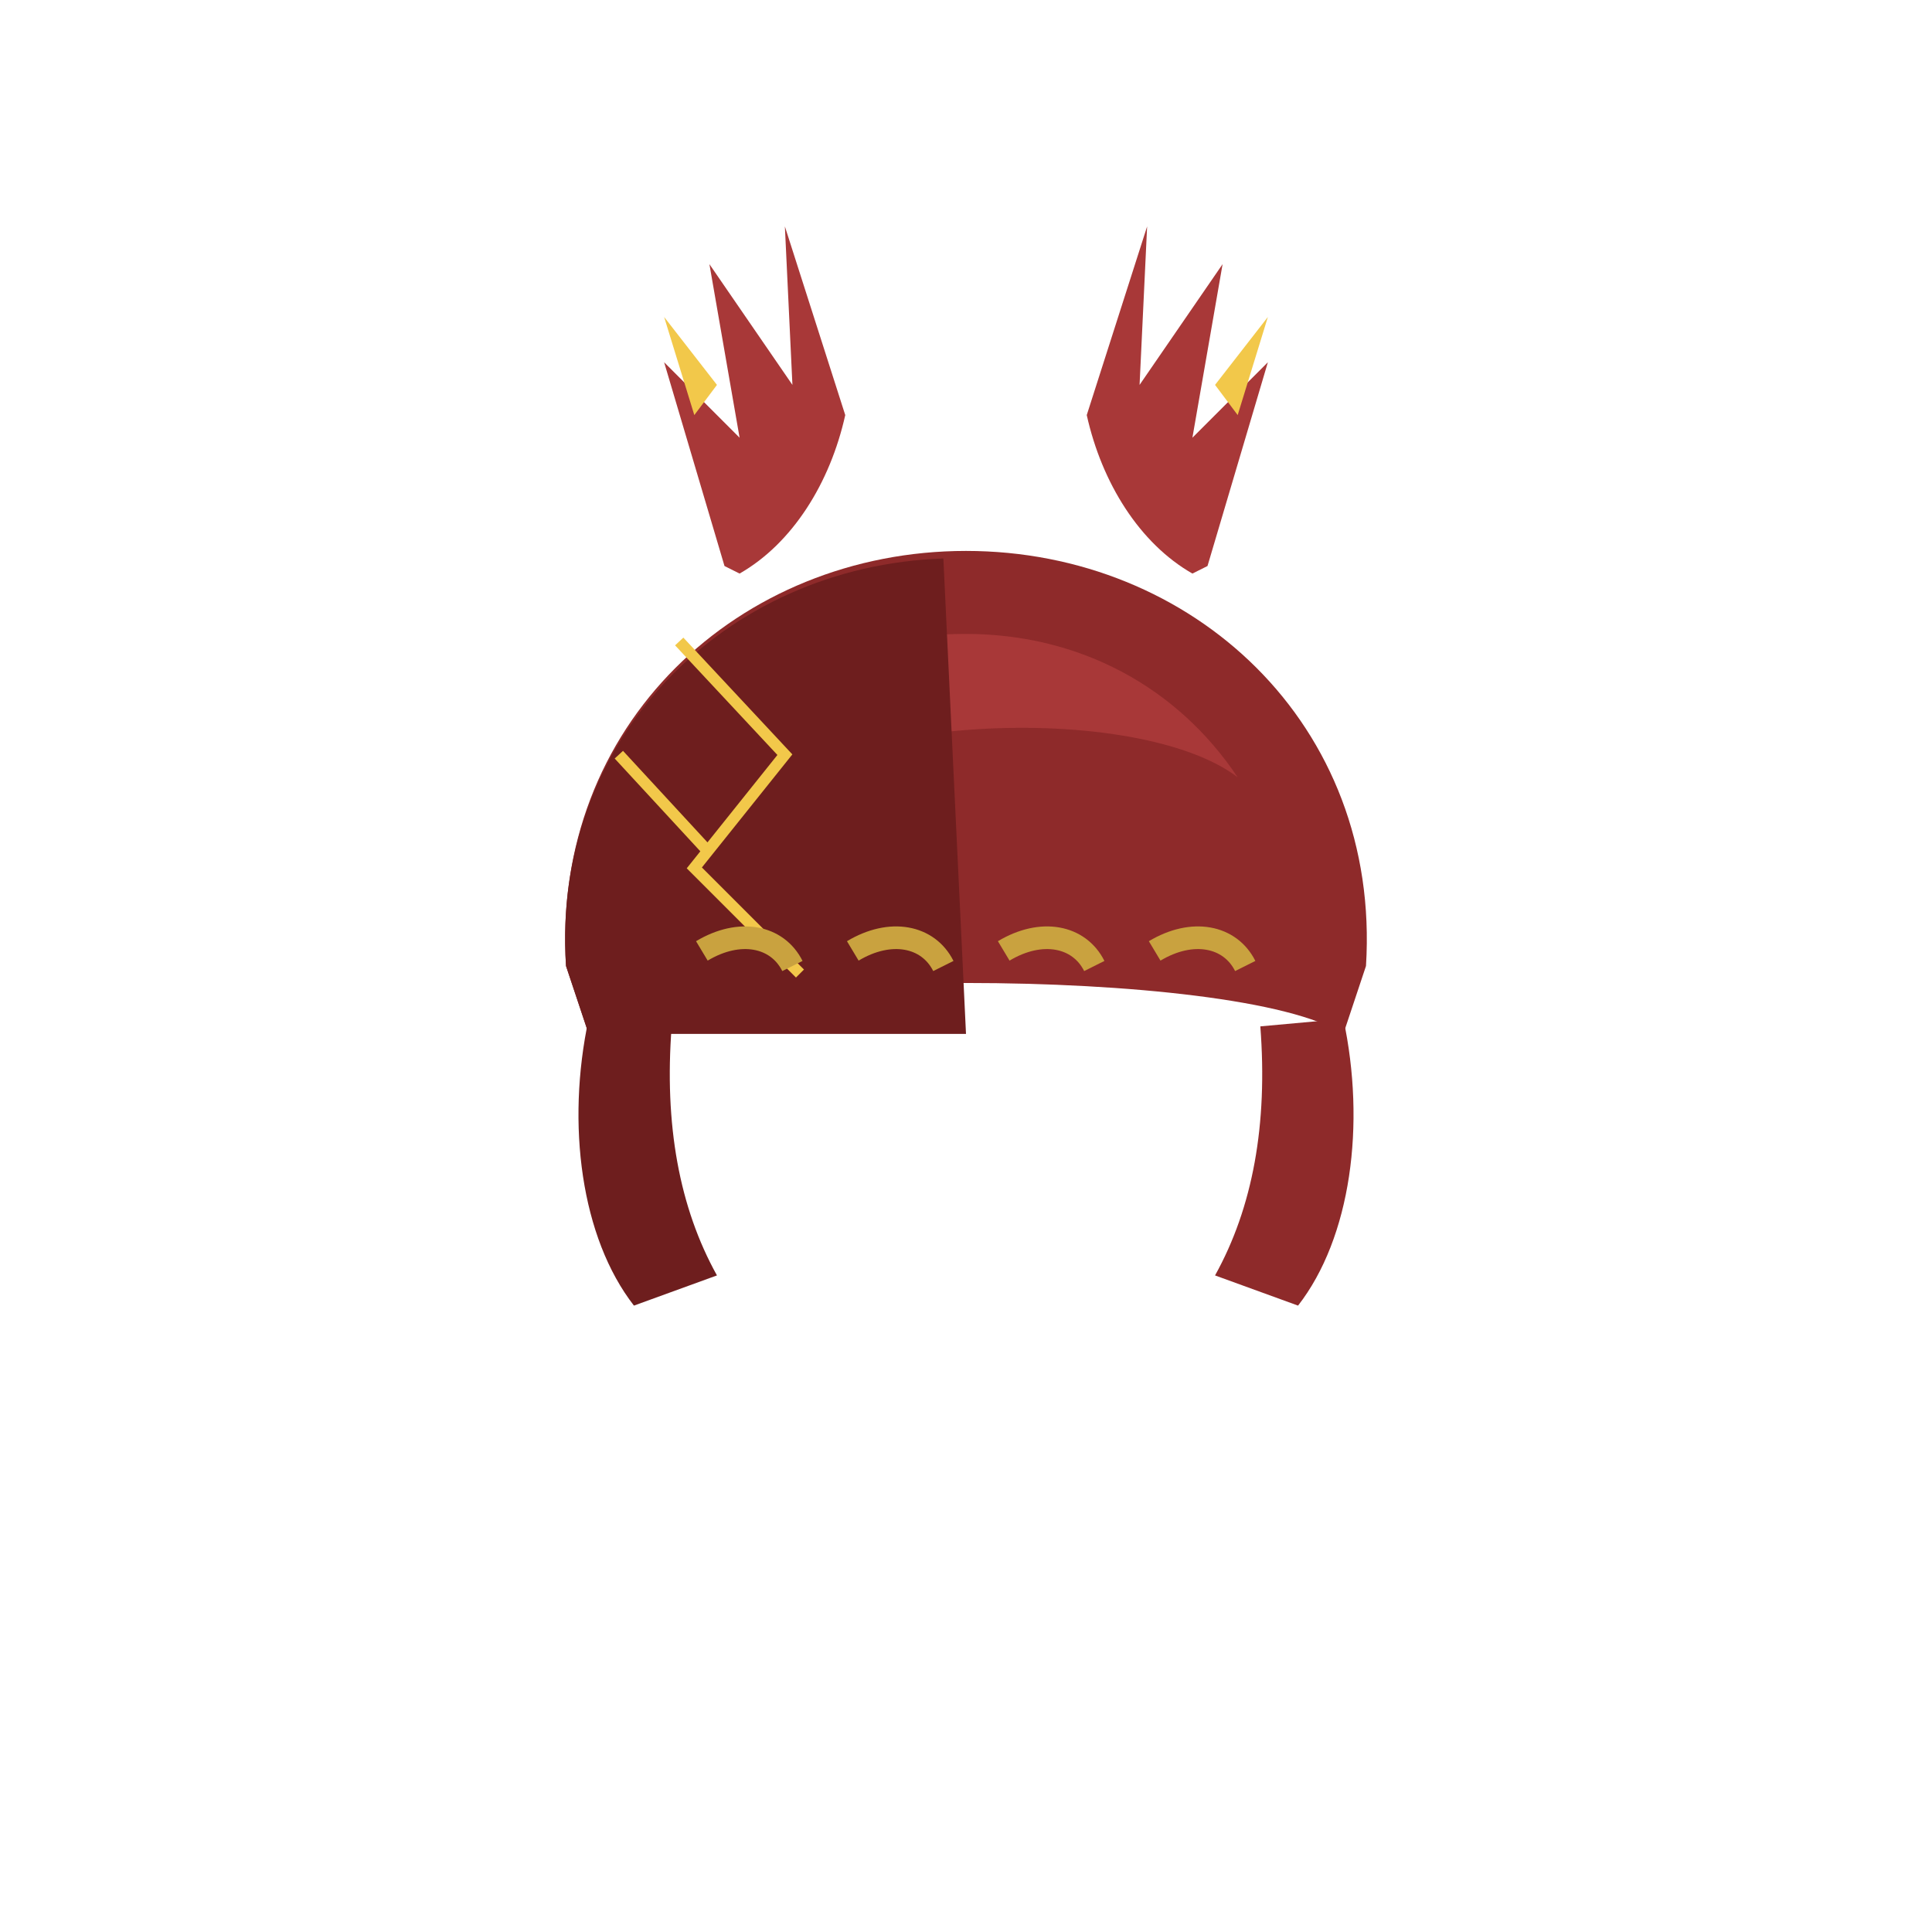
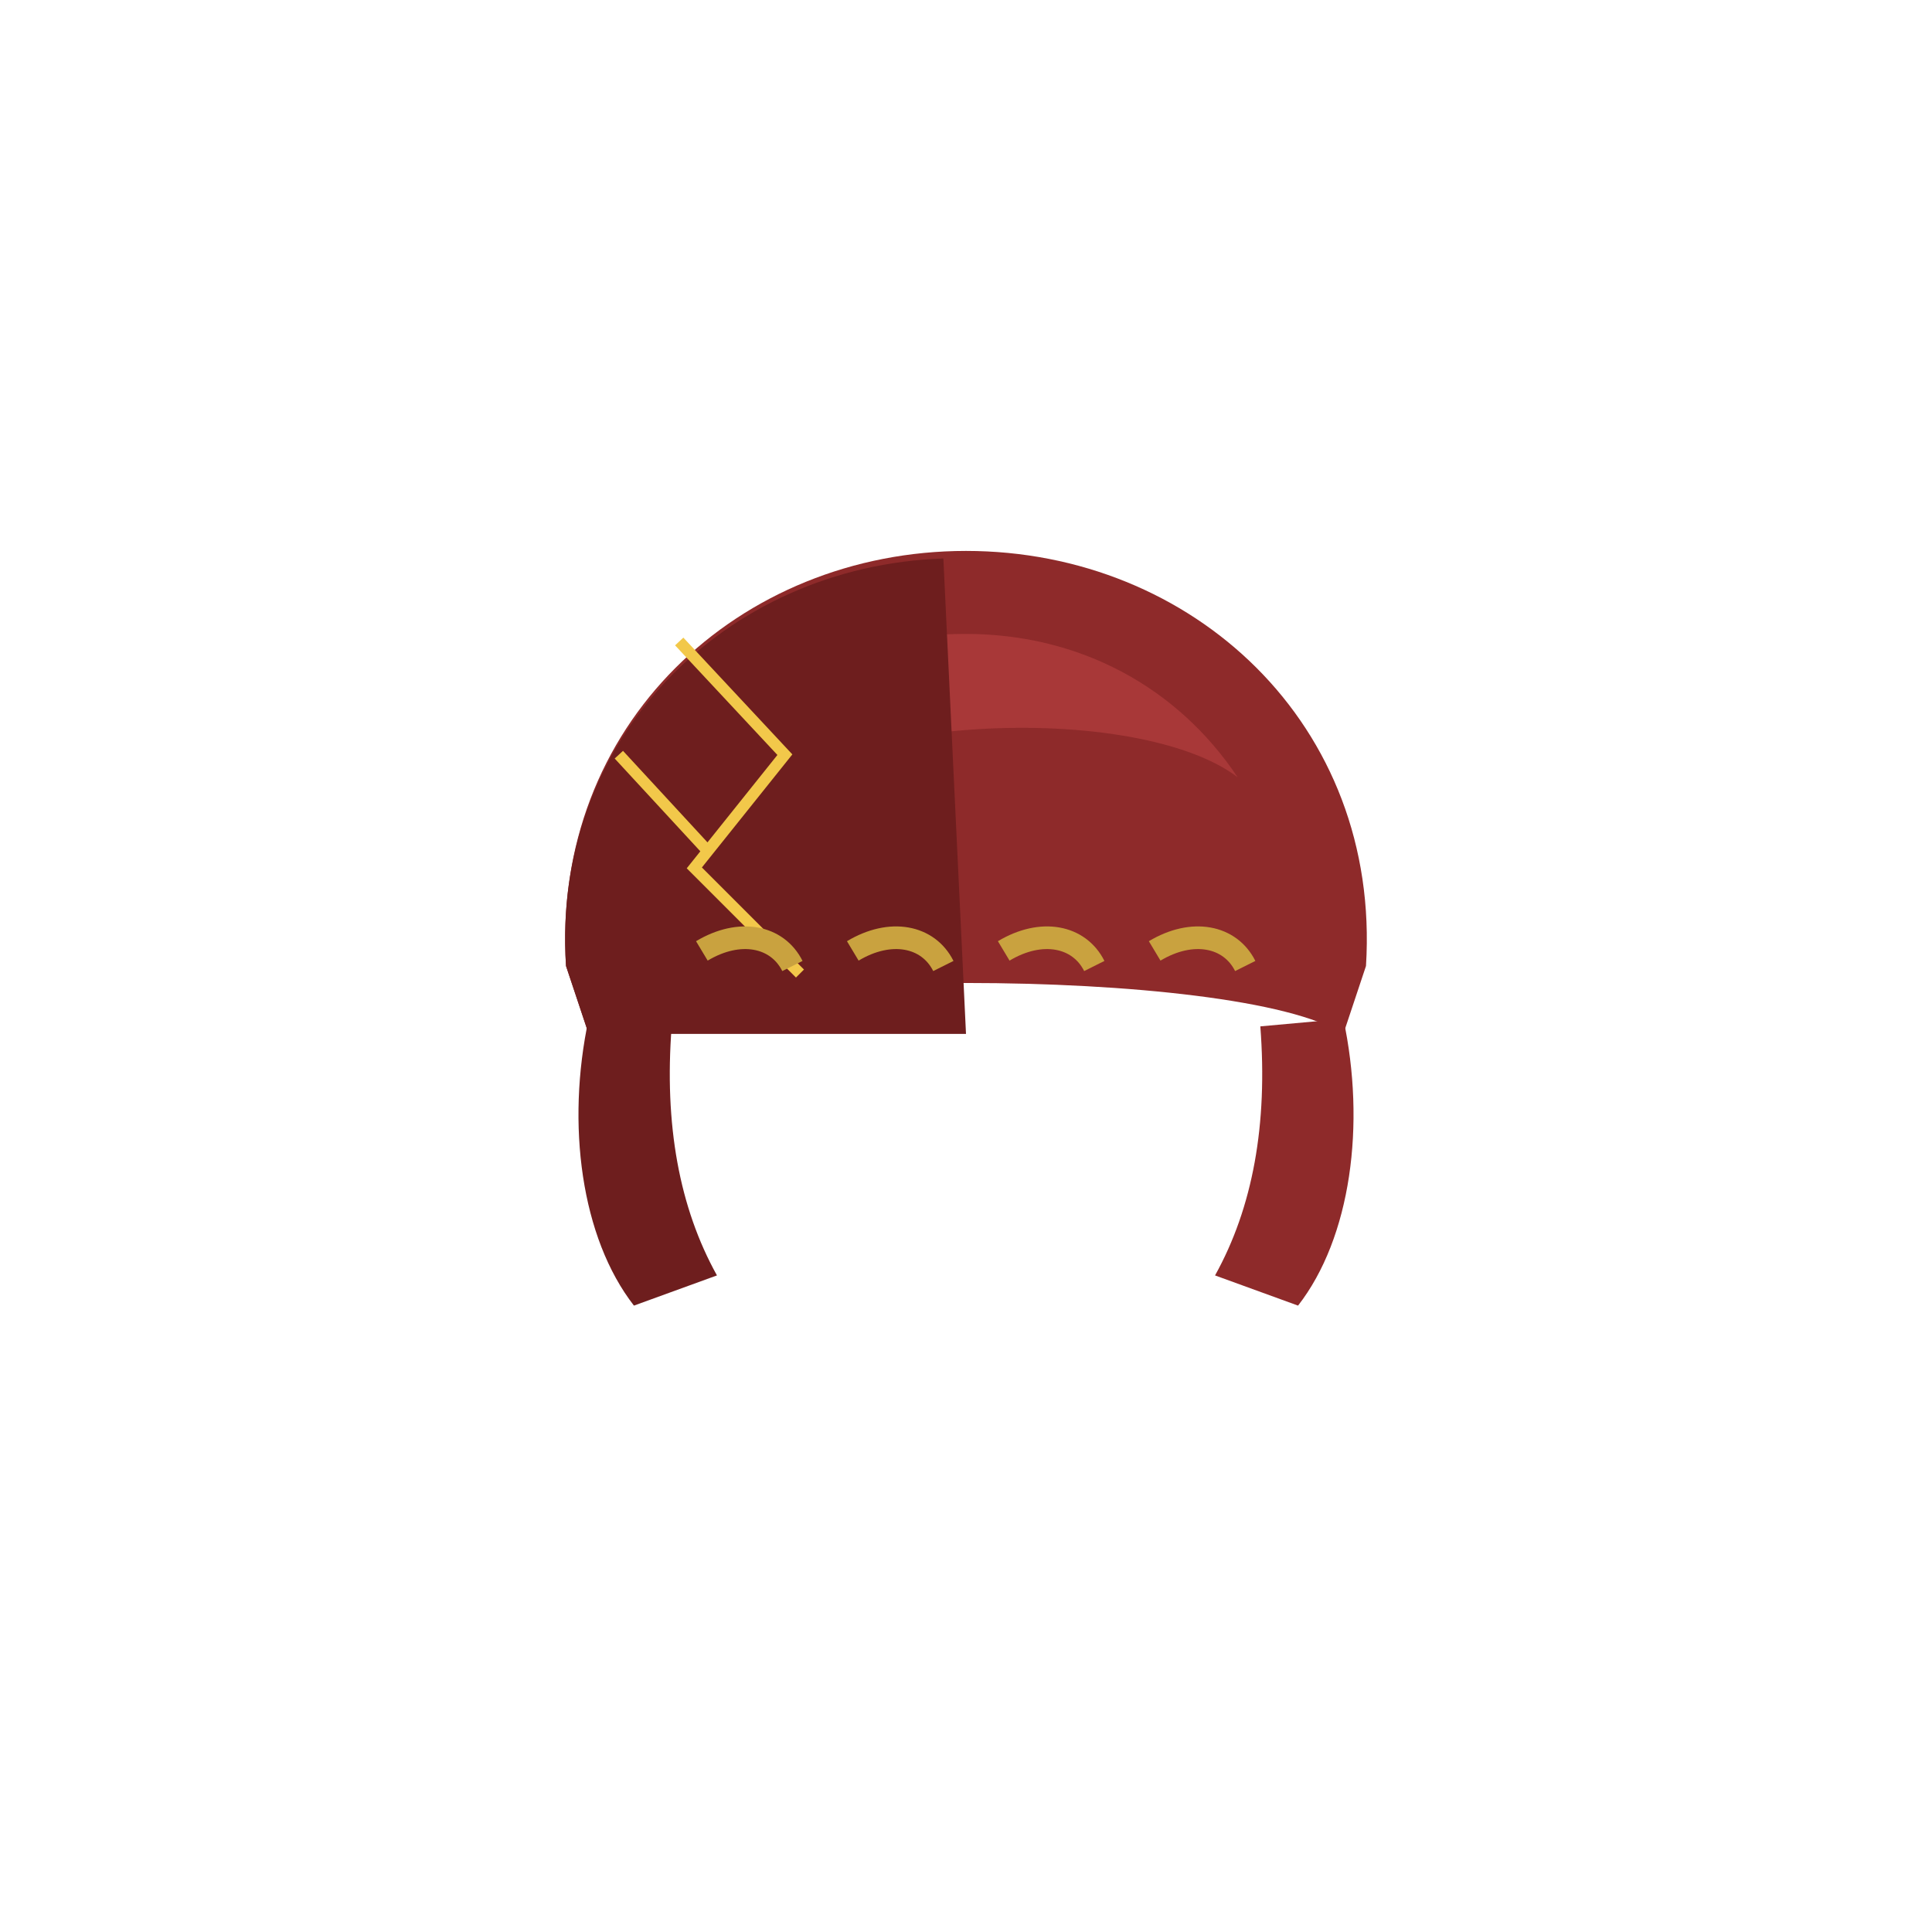
<svg xmlns="http://www.w3.org/2000/svg" viewBox="0 0 512 512" width="512" height="512">
-   <path d="M192 150 L176 96 L196 116 L188 70 L210 102 L208 60 L224 110 C220 128 210 144 196 152 Z" fill="#A83838" />
-   <path d="M184 110 L176 84 L190 102 Z" fill="#F2C84A" />
-   <path d="M320 150 L336 96 L316 116 L324 70 L302 102 L304 60 L288 110 C292 128 302 144 316 152 Z" fill="#A83838" />
-   <path d="M328 110 L336 84 L322 102 Z" fill="#F2C84A" />
  <path d="M150 256 C146 192 196 146 256 146 C316 146 366 192 362 256 L356 274 C328 256 184 256 156 274 Z" fill="#8E2A2A" />
  <path d="M164 246 C166 202 202 168 256 168 C286 168 312 182 328 206 C302 186 216 188 190 218 C178 230 166 238 164 246 Z" fill="#A83838" />
  <path d="M150 256 C146 196 192 150 250 148 L256 274 L156 274 Z" fill="#6E1E1E" />
  <path d="M180 170 L208 200 L184 230 L212 258 M164 200 L188 226" stroke="#F2C84A" stroke-width="3" fill="none" />
  <path d="M156 270 C150 298 154 328 168 346 L190 338 C180 320 176 298 178 272 Z" fill="#6E1E1E" />
  <path d="M356 270 C362 298 358 328 344 346 L322 338 C332 320 336 298 334 272 Z" fill="#8E2A2A" />
  <path d="M186 252 C196 246 206 248 210 256 M226 252 C236 246 246 248 250 256 M266 252 C276 246 286 248 290 256 M306 252 C316 246 326 248 330 256" stroke="#C9A23F" stroke-width="6" fill="none" />
</svg>
